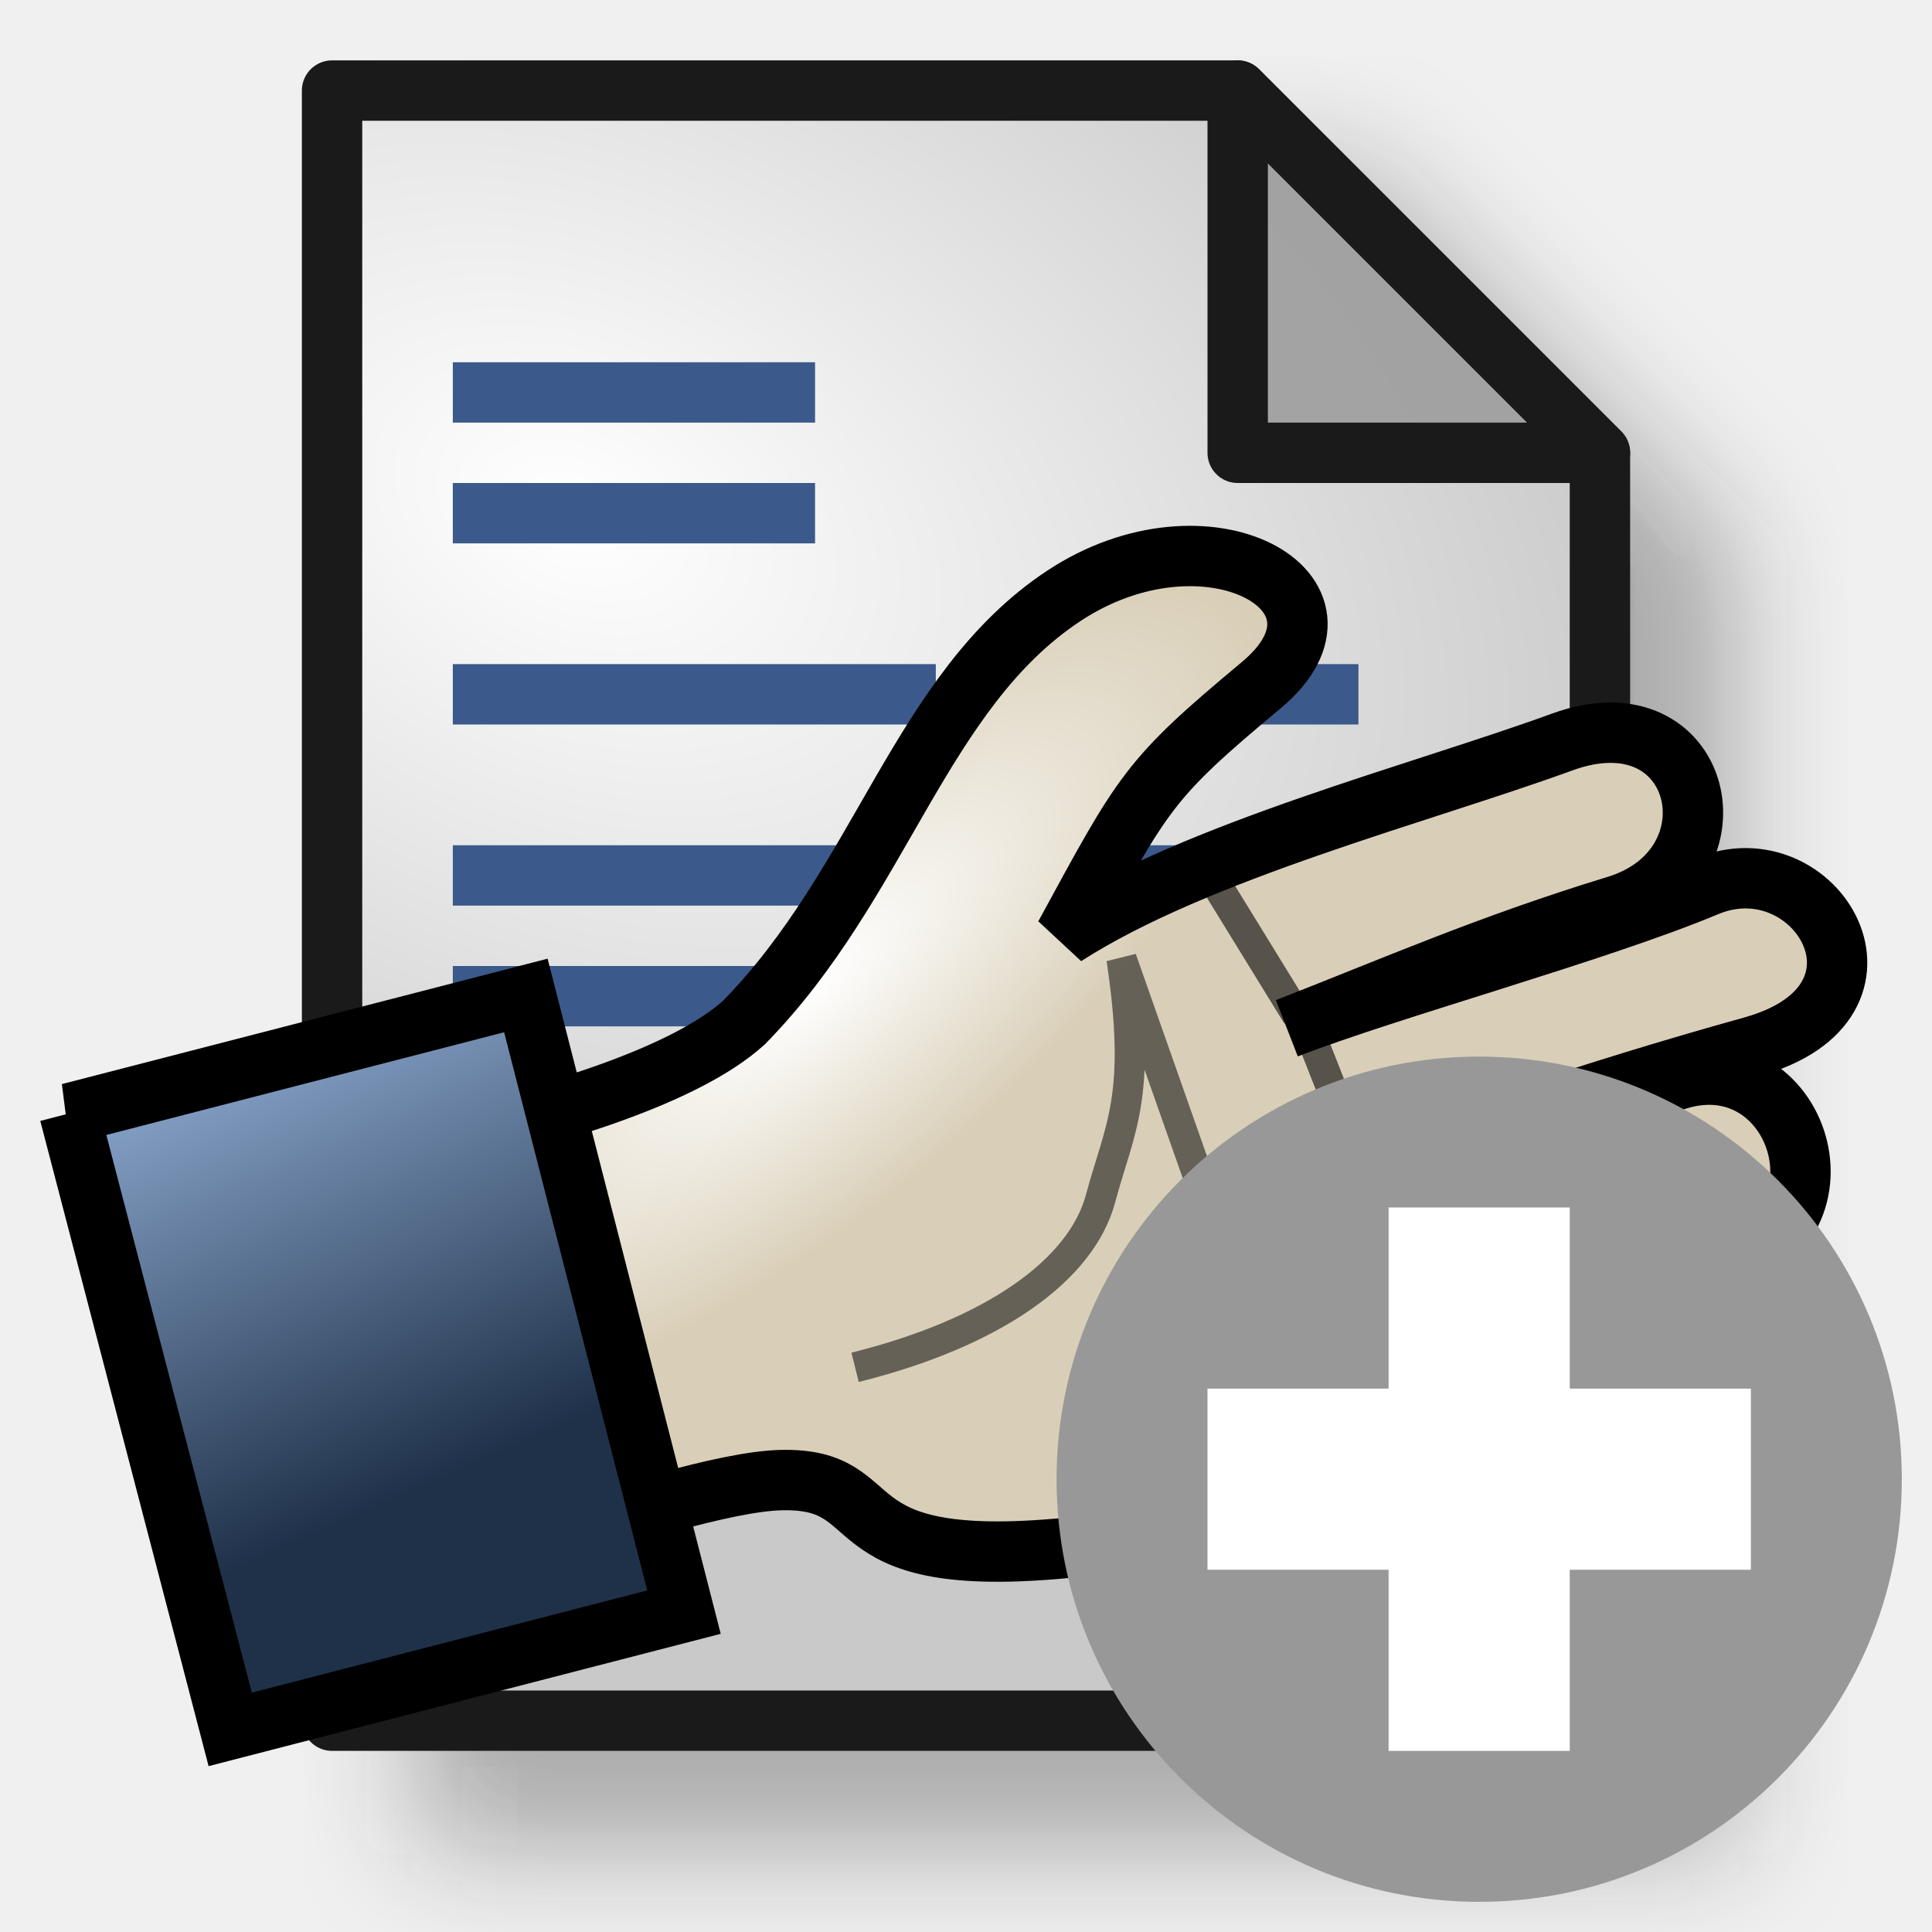
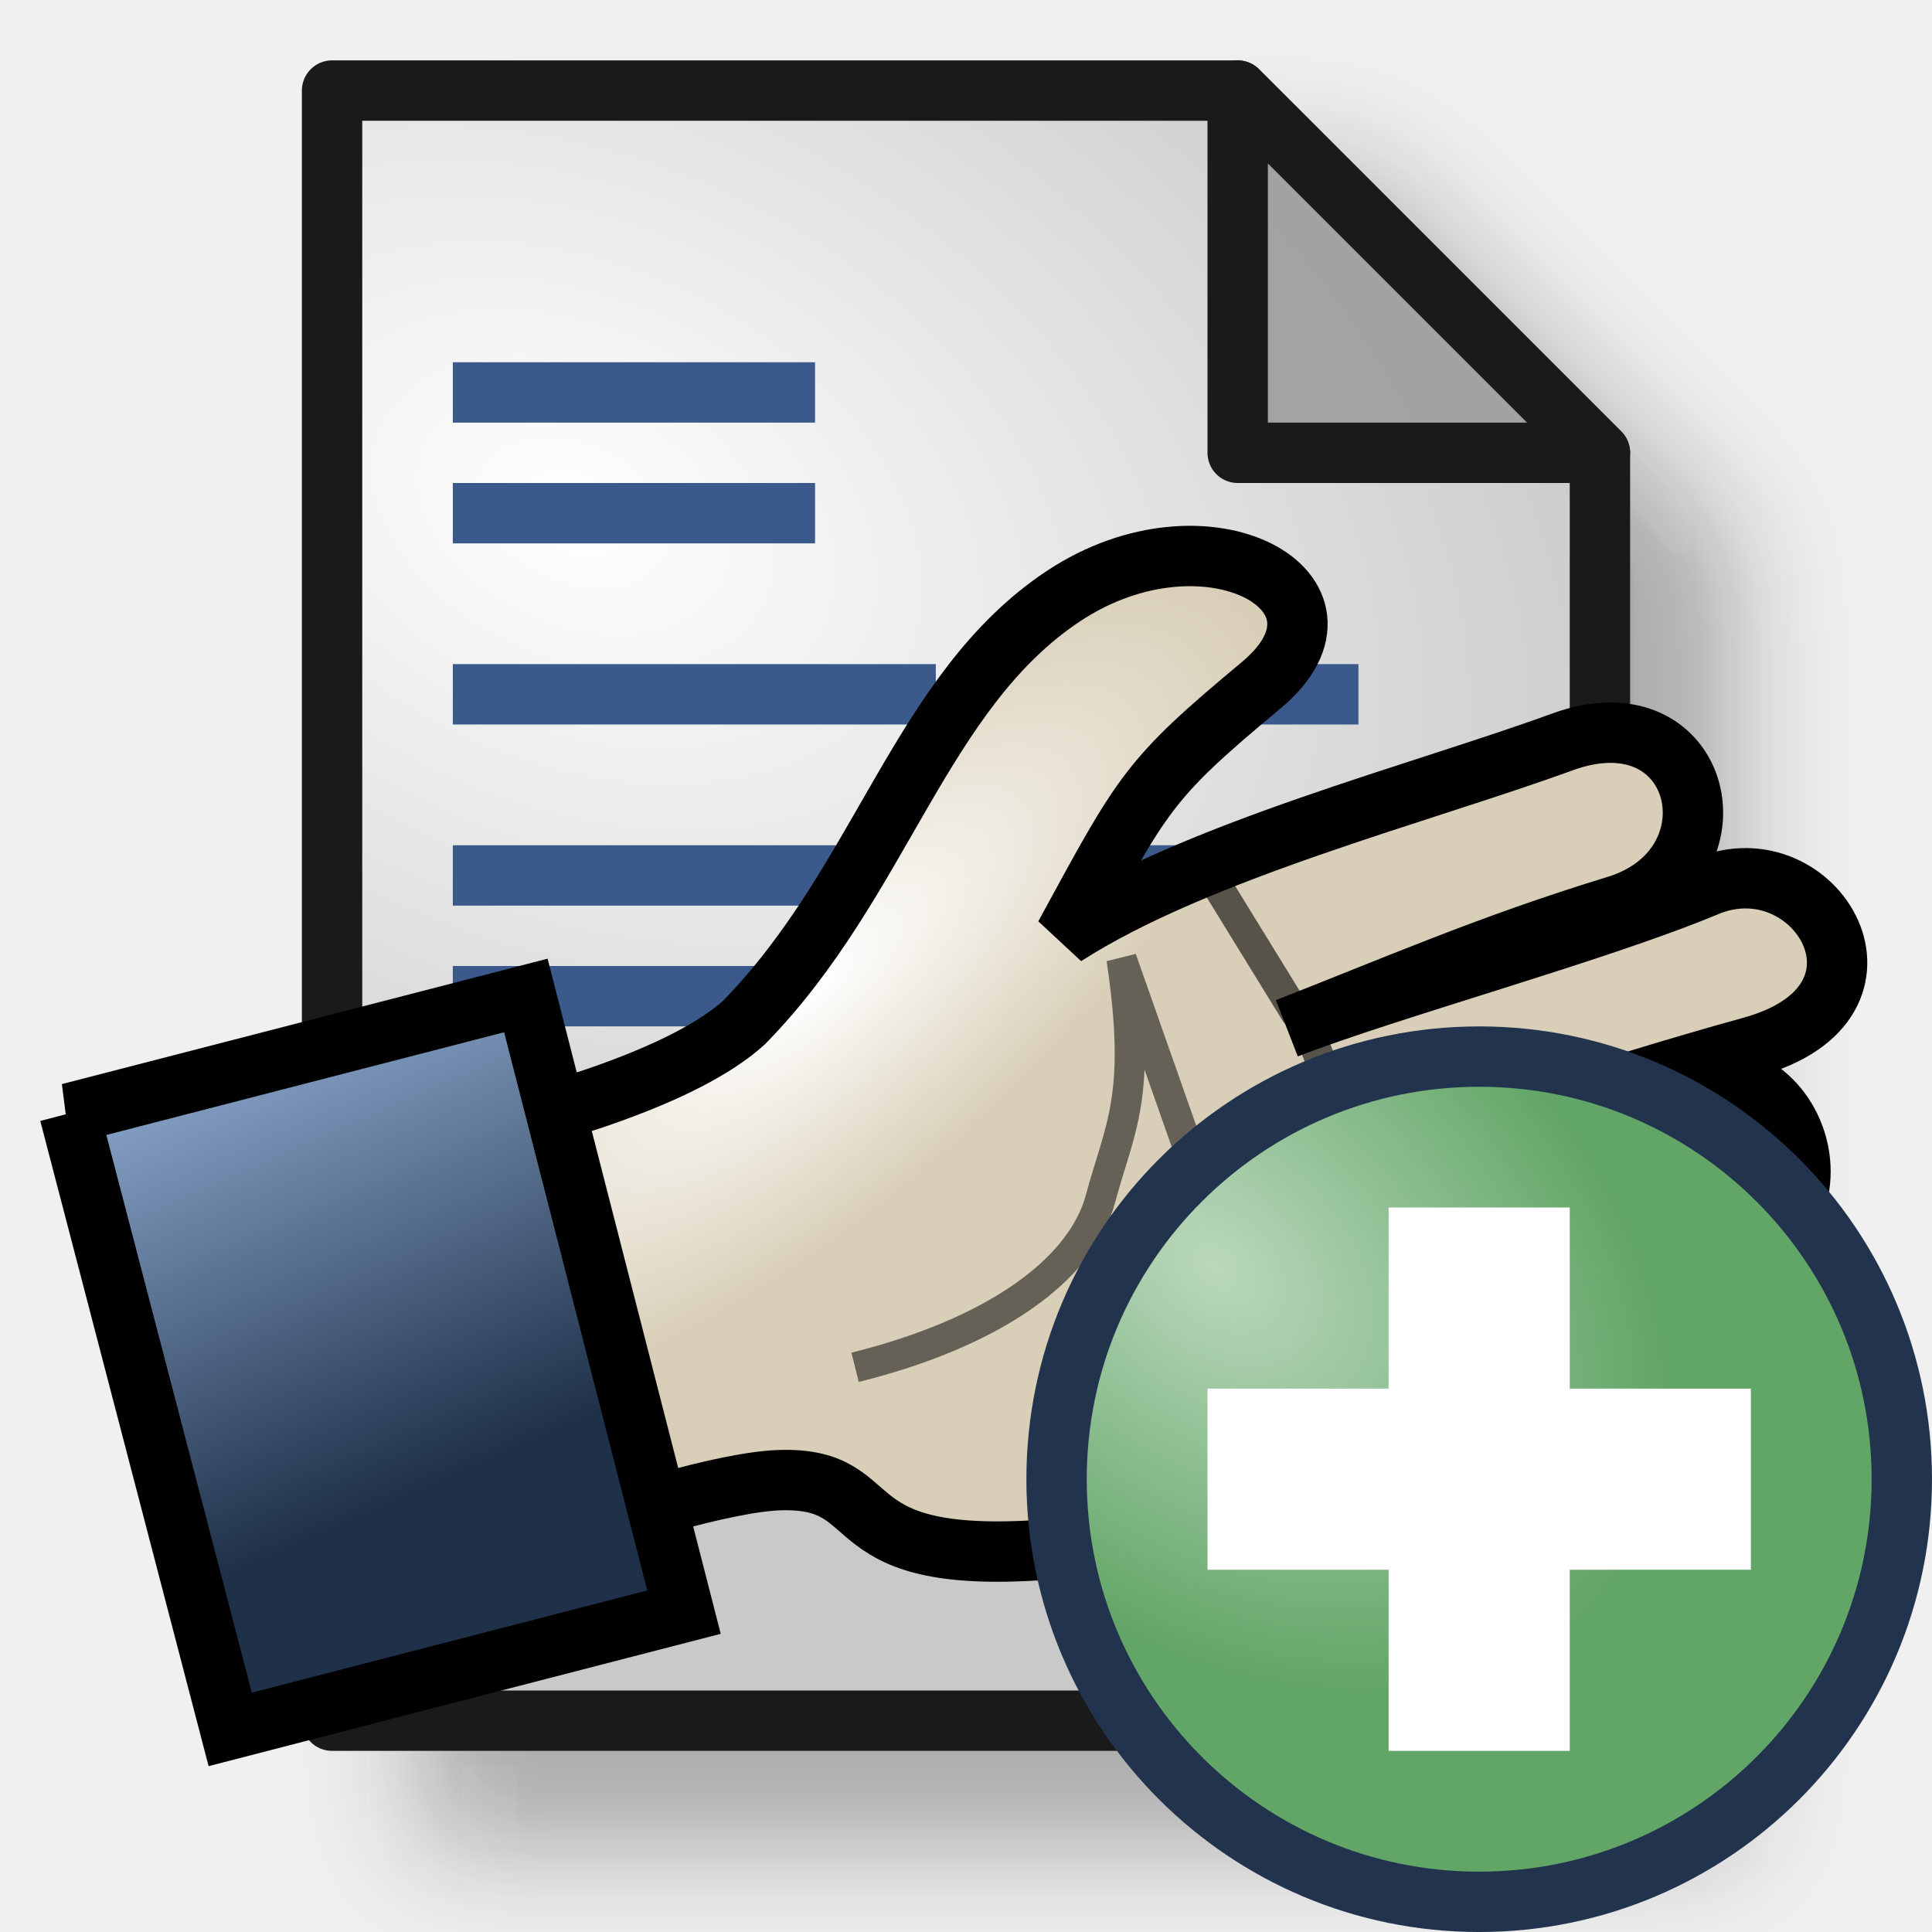
<svg xmlns="http://www.w3.org/2000/svg" xmlns:xlink="http://www.w3.org/1999/xlink" width="32" height="32" id="svg2862" version="1.1">
  <defs id="defs2864">
    <linearGradient id="linearGradient10503">
      <stop style="stop-color:#ffffff;stop-opacity:1;" offset="0" id="stop10505" />
      <stop id="stop10511" offset="0.5" style="stop-color:#a1a1a1;stop-opacity:1;" />
      <stop style="stop-color:#fcfcfc;stop-opacity:1;" offset="1" id="stop10507" />
    </linearGradient>
    <linearGradient id="linearGradient7392">
      <stop style="stop-color:#7394c3;stop-opacity:1;" offset="0" id="stop7394" />
      <stop style="stop-color:#314c72;stop-opacity:1;" offset="1" id="stop7396" />
    </linearGradient>
    <linearGradient id="linearGradient3736">
      <stop style="stop-color:#f3f3f3;stop-opacity:1;" offset="0" id="stop3738" />
      <stop id="stop3744" offset="0.5" style="stop-color:#b7b7b7;stop-opacity:1;" />
      <stop style="stop-color:#f3f3f3;stop-opacity:1;" offset="1" id="stop3740" />
    </linearGradient>
    <linearGradient id="linearGradient3722">
      <stop style="stop-color:#ffffff;stop-opacity:1;" offset="0" id="stop3724" />
      <stop style="stop-color:#c9c9c9;stop-opacity:1;" offset="1" id="stop3726" />
    </linearGradient>
    <linearGradient id="linearGradient3712">
      <stop style="stop-color:#9b9b9b;stop-opacity:1;" offset="0" id="stop3714" />
      <stop style="stop-color:#535353;stop-opacity:1;" offset="1" id="stop3716" />
    </linearGradient>
    <radialGradient xlink:href="#linearGradient3722" id="radialGradient3728" cx="10.313" cy="16.147" fx="10.313" fy="16.147" r="10" gradientTransform="matrix(1.261185,0.3152962,-0.09999996,0.4,-0.8924459,8.78939)" gradientUnits="userSpaceOnUse" />
    <radialGradient xlink:href="#linearGradient3712-0" id="radialGradient3720-5" cx="4.376" cy="9.75" fx="4.376" fy="9.75" r="14" gradientUnits="userSpaceOnUse" gradientTransform="matrix(1.734883,0.9638241,-0.3571429,0.6428571,-0.6090975,-1.985205)" />
    <linearGradient id="linearGradient3712-0">
      <stop style="stop-color:#9b9b9b;stop-opacity:1;" offset="0" id="stop3714-6" />
      <stop style="stop-color:#535353;stop-opacity:1;" offset="1" id="stop3716-9" />
    </linearGradient>
    <radialGradient xlink:href="#linearGradient3712-8" id="radialGradient3720-8" cx="4.376" cy="9.75" fx="4.376" fy="9.75" r="14" gradientUnits="userSpaceOnUse" gradientTransform="matrix(1.734883,0.9638241,-0.3571429,0.6428571,-0.6090975,-1.985205)" />
    <linearGradient id="linearGradient3712-8">
      <stop style="stop-color:#9b9b9b;stop-opacity:1;" offset="0" id="stop3714-2" />
      <stop style="stop-color:#535353;stop-opacity:1;" offset="1" id="stop3716-8" />
    </linearGradient>
    <linearGradient id="linearGradient3722-9">
      <stop style="stop-color:#ffffff;stop-opacity:1;" offset="0" id="stop3724-3" />
      <stop style="stop-color:#c9c9c9;stop-opacity:1;" offset="1" id="stop3726-8" />
    </linearGradient>
    <linearGradient id="linearGradient3736-2">
      <stop style="stop-color:#f3f3f3;stop-opacity:1;" offset="0" id="stop3738-4" />
      <stop id="stop3744-8" offset="0.5" style="stop-color:#b7b7b7;stop-opacity:1;" />
      <stop style="stop-color:#f3f3f3;stop-opacity:1;" offset="1" id="stop3740-3" />
    </linearGradient>
    <linearGradient id="linearGradient3712-05">
      <stop style="stop-color:#9b9b9b;stop-opacity:1;" offset="0" id="stop3714-22" />
      <stop style="stop-color:#535353;stop-opacity:1;" offset="1" id="stop3716-7" />
    </linearGradient>
    <radialGradient xlink:href="#linearGradient3722-7" id="radialGradient3937-5" gradientUnits="userSpaceOnUse" gradientTransform="matrix(1.8,0.799995,-0.5448894,1.226009,-3.734738,1044.167)" cx="2.984" cy="-14.43" fx="2.984" fy="-14.43" r="10" />
    <linearGradient id="linearGradient3722-7">
      <stop style="stop-color:#ffffff;stop-opacity:1;" offset="0" id="stop3724-6" />
      <stop style="stop-color:#c9c9c9;stop-opacity:1;" offset="1" id="stop3726-2" />
    </linearGradient>
    <radialGradient r="10" fy="16.147" fx="10.313" cy="16.147" cx="10.313" gradientTransform="matrix(1.261185,0.3152962,-0.09999996,0.4,-5.892446,-6.2106)" gradientUnits="userSpaceOnUse" id="radialGradient3771" xlink:href="#linearGradient3722-7" />
    <radialGradient xlink:href="#linearGradient3722-7-1" id="radialGradient3937-5-7" gradientUnits="userSpaceOnUse" gradientTransform="matrix(1.689278,1.351424,-0.4000004,0.4999997,-1.886131,1032.995)" cx="1.545" cy="-14.441" fx="1.545" fy="-14.441" r="10" />
    <linearGradient id="linearGradient3722-7-1">
      <stop style="stop-color:#ffffff;stop-opacity:1;" offset="0" id="stop3724-6-3" />
      <stop style="stop-color:#c9c9c9;stop-opacity:1;" offset="1" id="stop3726-2-8" />
    </linearGradient>
    <filter id="filter3979" x="-0.11" width="1.219" y="-0.085" height="1.171">
      <feGaussianBlur stdDeviation="0.96" id="feGaussianBlur3981" />
    </filter>
    <radialGradient xlink:href="#linearGradient7392" id="radialGradient7398" cx="52.342" cy="1075.084" fx="52.342" fy="1075.084" r="16.42" gradientTransform="matrix(1.319125,0.6742352,-0.3060735,0.7076534,312.351,277.8673)" gradientUnits="userSpaceOnUse" />
    <radialGradient xlink:href="#linearGradient7392-5" id="radialGradient7398-3" cx="52.342" cy="1075.084" fx="52.342" fy="1075.084" r="16.42" gradientTransform="matrix(1.319125,0.6742352,-0.3060735,0.7076534,312.351,277.8673)" gradientUnits="userSpaceOnUse" />
    <linearGradient id="linearGradient7392-5">
      <stop style="stop-color:#7394c3;stop-opacity:1;" offset="0" id="stop7394-4" />
      <stop style="stop-color:#314c72;stop-opacity:1;" offset="1" id="stop7396-3" />
    </linearGradient>
    <radialGradient xlink:href="#linearGradient7392-5" id="radialGradient7400-6" gradientUnits="userSpaceOnUse" gradientTransform="matrix(0.1638712,0.1480103,-0.257146,0.2730234,278.167,767.3618)" cx="38.889" cy="1044.372" fx="38.889" fy="1044.372" r="16.42" />
    <linearGradient id="linearGradient7444">
      <stop style="stop-color:#7394c3;stop-opacity:1;" offset="0" id="stop7446" />
      <stop style="stop-color:#314c72;stop-opacity:1;" offset="1" id="stop7448" />
    </linearGradient>
    <radialGradient r="16.42" fy="1075.084" fx="52.342" cy="1075.084" cx="52.342" gradientTransform="matrix(1.319125,0.6742352,-0.3060735,0.7076534,312.351,277.8673)" gradientUnits="userSpaceOnUse" id="radialGradient7452" xlink:href="#linearGradient7392-5" />
    <radialGradient xlink:href="#linearGradient3935" id="radialGradient6336" gradientUnits="userSpaceOnUse" gradientTransform="translate(64.4827,-14.07405)" cx="14.641" cy="1016.313" fx="14.641" fy="1016.313" r="10" />
    <linearGradient id="linearGradient3935">
      <stop style="stop-color:#43a041;stop-opacity:1;" offset="0" id="stop3937" />
      <stop style="stop-color:#1e491d;stop-opacity:1;" offset="1" id="stop3939" />
    </linearGradient>
    <radialGradient xlink:href="#linearGradient7392-5-8" id="radialGradient7400-6-8" gradientUnits="userSpaceOnUse" gradientTransform="matrix(0.1638712,0.1480103,-0.257146,0.2730234,278.167,767.3618)" cx="38.889" cy="1044.372" fx="38.889" fy="1044.372" r="16.42" />
    <linearGradient id="linearGradient7392-5-8">
      <stop style="stop-color:#7394c3;stop-opacity:1;" offset="0" id="stop7394-4-3" />
      <stop style="stop-color:#314c72;stop-opacity:1;" offset="1" id="stop7396-3-5" />
    </linearGradient>
    <radialGradient xlink:href="#linearGradient7392-5-8" id="radialGradient9006" gradientUnits="userSpaceOnUse" gradientTransform="matrix(0.1638712,0.1480103,-0.257146,0.2730234,278.167,767.3618)" cx="38.889" cy="1044.372" fx="38.889" fy="1044.372" r="16.42" />
    <linearGradient id="linearGradient9008">
      <stop style="stop-color:#7394c3;stop-opacity:1;" offset="0" id="stop9010" />
      <stop style="stop-color:#314c72;stop-opacity:1;" offset="1" id="stop9012" />
    </linearGradient>
    <radialGradient r="16.42" fy="1044.372" fx="38.889" cy="1044.372" cx="38.889" gradientTransform="matrix(0.1638712,0.1480103,-0.257146,0.2730234,263.4846,-288.1757)" gradientUnits="userSpaceOnUse" id="radialGradient9016" xlink:href="#linearGradient7392-5-8" />
    <radialGradient xlink:href="#linearGradient7392-5-8" id="radialGradient9073" gradientUnits="userSpaceOnUse" gradientTransform="matrix(0.1638712,0.1480103,-0.257146,0.2730234,278.167,767.3618)" cx="38.889" cy="1044.372" fx="38.889" fy="1044.372" r="16.42" />
    <radialGradient xlink:href="#linearGradient7392-5-8" id="radialGradient9075" gradientUnits="userSpaceOnUse" gradientTransform="matrix(0.1638712,0.1480103,-0.257146,0.2730234,278.167,767.3618)" cx="38.889" cy="1044.372" fx="38.889" fy="1044.372" r="16.42" />
    <linearGradient id="linearGradient7392-5-6">
      <stop style="stop-color:#7394c3;stop-opacity:1;" offset="0" id="stop7394-4-7" />
      <stop style="stop-color:#314c72;stop-opacity:1;" offset="1" id="stop7396-3-8" />
    </linearGradient>
    <radialGradient xlink:href="#linearGradient7392-5-6" id="radialGradient9061" gradientUnits="userSpaceOnUse" gradientTransform="matrix(0.1638712,0.1480103,-0.257146,0.2730234,278.167,767.3618)" cx="38.889" cy="1044.372" fx="38.889" fy="1044.372" r="16.42" />
    <linearGradient id="linearGradient9063">
      <stop style="stop-color:#7394c3;stop-opacity:1;" offset="0" id="stop9065" />
      <stop style="stop-color:#314c72;stop-opacity:1;" offset="1" id="stop9067" />
    </linearGradient>
    <radialGradient r="16.42" fy="1044.372" fx="38.889" cy="1044.372" cx="38.889" gradientTransform="matrix(0.1638712,0.1480103,-0.257146,0.2730234,263.4846,-288.1757)" gradientUnits="userSpaceOnUse" id="radialGradient9071" xlink:href="#linearGradient7392-5-6" />
    <linearGradient id="linearGradient7392-5-1">
      <stop style="stop-color:#7394c3;stop-opacity:1;" offset="0" id="stop7394-4-8" />
      <stop style="stop-color:#314c72;stop-opacity:1;" offset="1" id="stop7396-3-7" />
    </linearGradient>
    <radialGradient xlink:href="#linearGradient7392-5-1" id="radialGradient9124" gradientUnits="userSpaceOnUse" gradientTransform="matrix(0.1638712,0.1480103,-0.257146,0.2730234,278.167,767.3618)" cx="38.889" cy="1044.372" fx="38.889" fy="1044.372" r="16.42" />
    <linearGradient id="linearGradient9126">
      <stop style="stop-color:#7394c3;stop-opacity:1;" offset="0" id="stop9128" />
      <stop style="stop-color:#314c72;stop-opacity:1;" offset="1" id="stop9130" />
    </linearGradient>
    <radialGradient r="16.42" fy="1044.372" fx="38.889" cy="1044.372" cx="38.889" gradientTransform="matrix(0.1638712,0.1480103,-0.257146,0.2730234,263.4846,-288.1757)" gradientUnits="userSpaceOnUse" id="radialGradient9134" xlink:href="#linearGradient7392-5-1" />
    <linearGradient id="linearGradient10503-5">
      <stop style="stop-color:#b8c8e0;stop-opacity:1;" offset="0" id="stop10505-1" />
      <stop id="stop10511-2" offset="0.5" style="stop-color:#f9fbfc;stop-opacity:1;" />
      <stop style="stop-color:#b8c8e0;stop-opacity:1;" offset="1" id="stop10507-3" />
    </linearGradient>
    <linearGradient y2="20.72" x2="-28.301" y1="16.587" x1="-36.222" gradientUnits="userSpaceOnUse" id="linearGradient10531" xlink:href="#linearGradient10503-5" />
    <linearGradient id="linearGradient10503-8">
      <stop style="stop-color:#b8c8e0;stop-opacity:1;" offset="0" id="stop10505-2" />
      <stop id="stop10511-6" offset="0.5" style="stop-color:#f9fbfc;stop-opacity:1;" />
      <stop style="stop-color:#b8c8e0;stop-opacity:1;" offset="1" id="stop10507-0" />
    </linearGradient>
    <linearGradient y2="20.72" x2="-28.301" y1="16.587" x1="-36.222" gradientUnits="userSpaceOnUse" id="linearGradient10531-3" xlink:href="#linearGradient10503-8" />
    <linearGradient xlink:href="#linearGradient10503-9" id="linearGradient10696-4" gradientUnits="userSpaceOnUse" x1="-36.222" y1="16.587" x2="-28.301" y2="20.72" />
    <linearGradient id="linearGradient10503-9">
      <stop style="stop-color:#cccccc;stop-opacity:1;" offset="0" id="stop10505-6" />
      <stop id="stop10511-5" offset="0.5" style="stop-color:#f9fbfc;stop-opacity:1;" />
      <stop style="stop-color:#cccccc;stop-opacity:1;" offset="1" id="stop10507-1" />
    </linearGradient>
    <linearGradient y2="20.72" x2="-28.301" y1="16.587" x1="-36.222" gradientUnits="userSpaceOnUse" id="linearGradient10739" xlink:href="#linearGradient10503-9" />
    <linearGradient xlink:href="#linearGradient10503-90" id="linearGradient10696-6" gradientUnits="userSpaceOnUse" x1="-36.222" y1="16.587" x2="-28.301" y2="20.72" />
    <linearGradient id="linearGradient10503-90">
      <stop style="stop-color:#cccccc;stop-opacity:1;" offset="0" id="stop10505-0" />
      <stop id="stop10511-3" offset="0.5" style="stop-color:#f9fbfc;stop-opacity:1;" />
      <stop style="stop-color:#cccccc;stop-opacity:1;" offset="1" id="stop10507-9" />
    </linearGradient>
    <linearGradient y2="20.72" x2="-28.301" y1="16.587" x1="-36.222" gradientUnits="userSpaceOnUse" id="linearGradient10739-5" xlink:href="#linearGradient10503-90" />
    <linearGradient xlink:href="#linearGradient10503-90" id="linearGradient10798" gradientUnits="userSpaceOnUse" x1="-36.222" y1="16.587" x2="-28.301" y2="20.72" />
    <linearGradient xlink:href="#linearGradient10503-9" id="linearGradient10802" gradientUnits="userSpaceOnUse" x1="-36.222" y1="16.587" x2="-28.301" y2="20.72" />
    <linearGradient xlink:href="#linearGradient10503-90" id="linearGradient10822" gradientUnits="userSpaceOnUse" x1="-36.222" y1="16.587" x2="-28.301" y2="20.72" />
    <linearGradient xlink:href="#linearGradient10503-9" id="linearGradient10826" gradientUnits="userSpaceOnUse" x1="-36.222" y1="16.587" x2="-28.301" y2="20.72" />
    <linearGradient xlink:href="#linearGradient10503-90" id="linearGradient10844" gradientUnits="userSpaceOnUse" x1="-36.222" y1="16.587" x2="-28.301" y2="20.72" />
    <linearGradient xlink:href="#linearGradient10503-9" id="linearGradient10848" gradientUnits="userSpaceOnUse" x1="-36.222" y1="16.587" x2="-28.301" y2="20.72" />
    <linearGradient xlink:href="#linearGradient10503-1" id="linearGradient10840-1" gradientUnits="userSpaceOnUse" x1="-36.222" y1="16.587" x2="-28.301" y2="20.72" />
    <linearGradient id="linearGradient10503-1">
      <stop style="stop-color:#ffffff;stop-opacity:1;" offset="0" id="stop10505-26" />
      <stop id="stop10511-9" offset="0.5" style="stop-color:#a1a1a1;stop-opacity:1;" />
      <stop style="stop-color:#fcfcfc;stop-opacity:1;" offset="1" id="stop10507-19" />
    </linearGradient>
    <linearGradient y2="20.72" x2="-28.301" y1="16.587" x1="-36.222" gradientUnits="userSpaceOnUse" id="linearGradient10879" xlink:href="#linearGradient10503-1" />
    <linearGradient xlink:href="#linearGradient10503-3" id="linearGradient10840-17" gradientUnits="userSpaceOnUse" x1="-36.222" y1="16.587" x2="-28.301" y2="20.72" />
    <linearGradient id="linearGradient10503-3">
      <stop style="stop-color:#ffffff;stop-opacity:1;" offset="0" id="stop10505-8" />
      <stop id="stop10511-7" offset="0.5" style="stop-color:#a1a1a1;stop-opacity:1;" />
      <stop style="stop-color:#fcfcfc;stop-opacity:1;" offset="1" id="stop10507-03" />
    </linearGradient>
    <linearGradient y2="20.72" x2="-28.301" y1="16.587" x1="-36.222" gradientUnits="userSpaceOnUse" id="linearGradient10879-6" xlink:href="#linearGradient10503-3" />
    <radialGradient xlink:href="#linearGradient4301" id="radialGradient4425" gradientUnits="userSpaceOnUse" gradientTransform="matrix(1,0,0,0.6050328,0,377.6323)" cx="-12.274" cy="956.111" fx="-12.274" fy="956.111" r="14.968" />
    <linearGradient id="linearGradient4301">
      <stop style="stop-color:#ffffff;stop-opacity:1;" offset="0" id="stop4303" />
      <stop style="stop-color:#d9cfb8;stop-opacity:1;" offset="1" id="stop4305" />
    </linearGradient>
    <linearGradient xlink:href="#linearGradient4293" id="linearGradient4427" gradientUnits="userSpaceOnUse" x1="-24.78" y1="952.078" x2="-24.78" y2="964.604" />
    <linearGradient id="linearGradient4293">
      <stop style="stop-color:#8aa6cc;stop-opacity:1;" offset="0" id="stop4295" />
      <stop style="stop-color:#1f3149;stop-opacity:1;" offset="1" id="stop4297" />
    </linearGradient>
    <radialGradient xlink:href="#linearGradient4301" id="radialGradient11025" gradientUnits="userSpaceOnUse" gradientTransform="matrix(1,0,0,0.6050328,0,377.6323)" cx="-12.274" cy="956.111" fx="-12.274" fy="956.111" r="14.968" />
    <linearGradient xlink:href="#linearGradient4293" id="linearGradient11027" gradientUnits="userSpaceOnUse" x1="-24.78" y1="952.078" x2="-24.78" y2="964.604" />
    <radialGradient xlink:href="#linearGradient4301" id="radialGradient11036" gradientUnits="userSpaceOnUse" gradientTransform="matrix(1,0,0,0.6050328,0,377.6323)" cx="-12.274" cy="956.111" fx="-12.274" fy="956.111" r="14.968" />
    <linearGradient xlink:href="#linearGradient4293" id="linearGradient11038" gradientUnits="userSpaceOnUse" x1="-24.78" y1="952.078" x2="-24.78" y2="964.604" />
    <radialGradient xlink:href="#linearGradient4301" id="radialGradient11053" gradientUnits="userSpaceOnUse" gradientTransform="matrix(1,0,0,0.6050328,0,377.6323)" cx="-12.274" cy="956.111" fx="-12.274" fy="956.111" r="14.968" />
    <linearGradient xlink:href="#linearGradient4293" id="linearGradient11055" gradientUnits="userSpaceOnUse" x1="-24.78" y1="952.078" x2="-24.78" y2="964.604" />
    <radialGradient xlink:href="#linearGradient4301" id="radialGradient11062" gradientUnits="userSpaceOnUse" gradientTransform="matrix(1,0,0,0.6050328,0,377.6323)" cx="-12.274" cy="956.111" fx="-12.274" fy="956.111" r="14.968" />
    <linearGradient xlink:href="#linearGradient4293" id="linearGradient11064" gradientUnits="userSpaceOnUse" x1="-24.78" y1="952.078" x2="-24.78" y2="964.604" />
    <linearGradient xlink:href="#linearGradient4293" id="linearGradient11069" gradientUnits="userSpaceOnUse" x1="-26.237" y1="952.12" x2="-24.619" y2="960.72" gradientTransform="matrix(1.092142,0,0,1.092142,10.95556,18.15095)" />
    <radialGradient xlink:href="#linearGradient4301" id="radialGradient11072" gradientUnits="userSpaceOnUse" gradientTransform="matrix(0.8272779,0.4453386,-0.1306844,0.2427642,131.1898,835.5326)" cx="-15.754" cy="951.964" fx="-15.754" fy="951.964" r="14.968" />
    <radialGradient xlink:href="#linearGradient4301" id="radialGradient11080" gradientUnits="userSpaceOnUse" gradientTransform="matrix(0.8272779,0.4453386,-0.1306844,0.2427642,131.1898,835.5326)" cx="-15.754" cy="951.964" fx="-15.754" fy="951.964" r="14.968" />
    <linearGradient xlink:href="#linearGradient4293" id="linearGradient11082" gradientUnits="userSpaceOnUse" gradientTransform="matrix(1.092142,0,0,1.092142,10.95556,18.15095)" x1="-26.237" y1="952.12" x2="-24.619" y2="960.72" />
    <linearGradient xlink:href="#linearGradient4293" id="linearGradient5335" gradientUnits="userSpaceOnUse" gradientTransform="matrix(0.9058068,-0.2117918,0.2117918,0.9058068,-174.2827,169.6133)" x1="-26.237" y1="952.12" x2="-24.619" y2="960.72" />
    <radialGradient xlink:href="#linearGradient4301" id="radialGradient5338" gradientUnits="userSpaceOnUse" gradientTransform="matrix(0.4802057,-0.417403,0.154057,0.1772365,-125.6793,861.4304)" cx="-15.754" cy="951.964" fx="-15.754" fy="951.964" r="14.968" />
+     <radialGradient xlink:href="#linearGradient9562" id="radialGradient9568" cx="-93.746" cy="87.434" fx="-93.746" fy="87.434" r="2.617" gradientTransform="matrix(2.749016,2.074155,-1.372954,2.004912,245.5549,29.86354)" gradientUnits="userSpaceOnUse" />
+     <linearGradient id="linearGradient9562">
+       <stop style="stop-color:#bad8bc;stop-opacity:1;" offset="0" id="stop9564" />
+       <stop style="stop-color:#62a667;stop-opacity:1;" offset="1" id="stop9566" />
+     </linearGradient>
+     <radialGradient r="2.617" fy="4.124" fx="-5.565" cy="4.124" cx="-5.565" gradientTransform="matrix(0.9998014,0.6288544,-0.4636569,0.7465745,2.176213,4.456656)" gradientUnits="userSpaceOnUse" id="radialGradient2929" xlink:href="#linearGradient9562" />
  </defs>
  <g id="layer1" transform="translate(0,-1020.362)">
    <path style="opacity:0.3;color:#000000;fill:#000000;fill-opacity:1;fill-rule:nonzero;stroke:#1a1a1a;stroke-width:1px;stroke-linecap:round;stroke-linejoin:round;stroke-miterlimit:4;stroke-opacity:1;stroke-dasharray:none;stroke-dashoffset:0;marker:none;visibility:visible;display:inline;overflow:visible;filter:url(#filter3979);enable-background:accumulate" d="m 7.323,1023.569 0,27 21,0 0,-21 -6,-6 -15,0 z" id="path2876-4" />
    <path style="fill:url(#radialGradient3937-5);fill-opacity:1;stroke:#1a1a1a;stroke-width:1px;stroke-linecap:round;stroke-linejoin:round;stroke-opacity:1;color:#000000;fill-rule:nonzero;stroke-miterlimit:4;stroke-dasharray:none;stroke-dashoffset:0;marker:none;visibility:visible;display:inline;overflow:visible;enable-background:accumulate" d="m 5.5,1021.862 0,27 21,0 0,-21 -6,-6 -15,0 z" id="path2876" />
    <path style="color:#000000;fill:#3b5a8b;fill-opacity:1;fill-rule:nonzero;stroke:#3b5a8b;stroke-width:1px;stroke-linecap:butt;stroke-linejoin:miter;stroke-miterlimit:4;stroke-opacity:1;stroke-dasharray:none;stroke-dashoffset:0;marker:none;visibility:visible;display:inline;overflow:visible;enable-background:accumulate" d="m 7.5,1026.862 6,0" id="path3659" />
    <path style="color:#000000;fill:#3b5a8b;fill-opacity:1;fill-rule:nonzero;stroke:#3b5a8b;stroke-width:1px;stroke-linecap:butt;stroke-linejoin:miter;stroke-miterlimit:4;stroke-opacity:1;stroke-dasharray:none;stroke-dashoffset:0;marker:none;visibility:visible;display:inline;overflow:visible;enable-background:accumulate" d="m 18.5,1031.862 4,0" id="path3661" />
    <path style="fill:#9a9a9a;fill-opacity:0.85;stroke:#1a1a1a;stroke-width:1px;stroke-linecap:round;stroke-linejoin:round;stroke-opacity:1" d="m 20.5,1021.862 6,6 -6,0 0,-6 z" id="path2980" />
    <path style="color:#000000;fill:#3b5a8b;fill-opacity:1;fill-rule:nonzero;stroke:#3b5a8b;stroke-width:1px;stroke-linecap:butt;stroke-linejoin:miter;stroke-miterlimit:4;stroke-opacity:1;stroke-dasharray:none;stroke-dashoffset:0;marker:none;visibility:visible;display:inline;overflow:visible;enable-background:accumulate" d="m 7.5,1034.862 15,0" id="path3659-0" />
    <path style="color:#000000;fill:#3b5a8b;fill-opacity:1;fill-rule:nonzero;stroke:#3b5a8b;stroke-width:1px;stroke-linecap:butt;stroke-linejoin:miter;stroke-miterlimit:4;stroke-opacity:1;stroke-dasharray:none;stroke-dashoffset:0;marker:none;visibility:visible;display:inline;overflow:visible;enable-background:accumulate" d="m 7.5,1036.862 15,0" id="path3659-9" />
    <path style="color:#000000;fill:#3b5a8b;fill-opacity:1;fill-rule:nonzero;stroke:#3b5a8b;stroke-width:1px;stroke-linecap:butt;stroke-linejoin:miter;stroke-miterlimit:4;stroke-opacity:1;stroke-dasharray:none;stroke-dashoffset:0;marker:none;visibility:visible;display:inline;overflow:visible;enable-background:accumulate" d="m 7.5,1038.862 15,0" id="path3659-91" />
    <path style="color:#000000;fill:#3b5a8b;fill-opacity:1;fill-rule:nonzero;stroke:#3b5a8b;stroke-width:1px;stroke-linecap:butt;stroke-linejoin:miter;stroke-miterlimit:4;stroke-opacity:1;stroke-dasharray:none;stroke-dashoffset:0;marker:none;visibility:visible;display:inline;overflow:visible;enable-background:accumulate" d="m 7.5,1040.862 15,0" id="path3659-2" />
    <path style="color:#000000;fill:#3b5a8b;fill-opacity:1;fill-rule:nonzero;stroke:#3b5a8b;stroke-width:1px;stroke-linecap:butt;stroke-linejoin:miter;stroke-miterlimit:4;stroke-opacity:1;stroke-dasharray:none;stroke-dashoffset:0;marker:none;visibility:visible;display:inline;overflow:visible;enable-background:accumulate" d="m 7.5,1042.862 15,0" id="path3659-5" />
    <path style="color:#000000;fill:#3b5a8b;fill-opacity:1;fill-rule:nonzero;stroke:#3b5a8b;stroke-width:1px;stroke-linecap:butt;stroke-linejoin:miter;stroke-miterlimit:4;stroke-opacity:1;stroke-dasharray:none;stroke-dashoffset:0;marker:none;visibility:visible;display:inline;overflow:visible;enable-background:accumulate" d="m 7.5,1028.862 6,0" id="path3659-1" />
    <path style="color:#000000;fill:#3b5a8b;fill-opacity:1;fill-rule:nonzero;stroke:#3b5a8b;stroke-width:1px;stroke-linecap:butt;stroke-linejoin:miter;stroke-miterlimit:4;stroke-opacity:1;stroke-dasharray:none;stroke-dashoffset:0;marker:none;visibility:visible;display:inline;overflow:visible;enable-background:accumulate" d="m 7.5,1031.862 8,0" id="path3661-4" />
    <path style="fill:url(#radialGradient5338);fill-opacity:1;stroke:#000000;stroke-width:1px;stroke-linecap:butt;stroke-linejoin:miter;stroke-opacity:1" d="m 3.662,1039.923 c 0,0 6.724,-0.876 8.659,-2.623 2.284,-2.33 2.92,-5.492 5.294,-7.065 2.374,-1.573 5.108,-0.053 3.275,1.476 -1.877,1.565 -1.944,1.744 -3.253,4.15 2.192,-1.41 5.891,-2.353 8.235,-3.208 2.343,-0.855 3.005,2.068 0.899,2.712 -2.106,0.643 -3.676,1.333 -5.456,2.028 1.712,-0.663 5.145,-1.595 6.952,-2.351 1.807,-0.756 3.417,1.917 0.749,2.657 -2.668,0.74 -5.127,1.595 -6.45,2.103 2.023,-0.722 3.156,-0.929 5.227,-1.56 2.071,-0.631 3.049,2.645 0.516,3.115 -2.533,0.47 -4.002,1.057 -6.094,1.284 2.083,-0.34 3.193,-0.576 4.489,-0.647 1.296,-0.072 2.001,1.891 -0.495,2.304 -2.497,0.413 -4.882,1.391 -8.707,1.717 -3.808,0.325 -2.738,-1.179 -4.561,-1.138 -1.824,0.04 -7.492,2.32 -7.492,2.32" id="path4257" />
    <path style="fill:url(#linearGradient5335);fill-opacity:1;stroke:#000000;stroke-width:1px;stroke-linecap:butt;stroke-linejoin:miter;stroke-opacity:1" d="m 1.151,1038.802 2.662,10.204 7.516,-1.942 -2.619,-10.214 -7.56,1.952 z" id="path4259" />
    <path style="fill:none;stroke:#000000;stroke-width:0.5;stroke-linecap:butt;stroke-linejoin:miter;stroke-miterlimit:4;stroke-opacity:1;stroke-dasharray:none;opacity:0.531" d="m 21.098,1043.408 0,0 -2.522,-7.164 c 0.344,2.29 -0.032,2.796 -0.348,3.971 -0.315,1.175 -1.754,2.218 -4.065,2.794" id="path4261" />
    <path style="fill:none;stroke:#000000;stroke-width:0.5;stroke-linecap:butt;stroke-linejoin:miter;stroke-miterlimit:4;stroke-opacity:1;stroke-dasharray:none;opacity:0.6" d="m 20.089,1034.914 1.366,2.221 0.167,0.157 0.963,2.446 -0.058,2.815 -0.639,2.56" id="path4273" />
-     <g transform="translate(2.8e-6,4.04e-6)" id="g8457">
-       <path transform="matrix(0.9333333,0,0,0.9333362,143.5,1031.329)" d="m -120,14.5 c 0,4.142 -3.358,7.5 -7.5,7.5 -4.142,0 -7.5,-3.358 -7.5,-7.5 0,-4.142 3.358,-7.5 7.5,-7.5 4.142,0 7.5,3.358 7.5,7.5 z" id="path8401" style="color:#000000;fill:#989898;fill-opacity:1;fill-rule:nonzero;stroke:none;stroke-width:1px;marker:none;visibility:visible;display:inline;overflow:visible;filter:url(#filter3979-1);enable-background:accumulate" />
-       <path id="path8403" d="m 21.5,1044.862 6,0" style="color:#000000;fill:none;stroke:#ffffff;stroke-width:3;stroke-linecap:square;stroke-linejoin:miter;stroke-miterlimit:4;stroke-opacity:1;stroke-dasharray:none;stroke-dashoffset:0;marker:none;visibility:visible;display:inline;overflow:visible;enable-background:accumulate" />
-       <path id="path8405" d="m 24.5,1041.862 0,6" style="fill:none;stroke:#ffffff;stroke-width:3;stroke-linecap:square;stroke-linejoin:miter;stroke-miterlimit:4;stroke-opacity:1;stroke-dasharray:none" />
-     </g>
+     <path style="color:#000000;fill:url(#radialGradient9568);fill-opacity:1;fill-rule:nonzero;stroke:#22334e;stroke-width:1.071;marker:none;visibility:visible;display:inline;overflow:visible;filter:url(#filter3979-1);enable-background:accumulate;stroke-linecap:square;stroke-linejoin:round;stroke-miterlimit:4;stroke-opacity:1;stroke-dasharray:none;stroke-dashoffset:0" id="path8401" d="m -120,14.5 a 7.5,7.5 0 1 1 -15,0 7.5,7.5 0 1 1 15,0 z" transform="matrix(0.9333333,0,0,0.9333362,143.5,1031.329)" />
+     <path style="color:#000000;fill:none;stroke:#ffffff;stroke-width:3;stroke-linecap:square;stroke-linejoin:miter;stroke-miterlimit:4;stroke-opacity:1;stroke-dasharray:none;stroke-dashoffset:0;marker:none;visibility:visible;display:inline;overflow:visible;enable-background:accumulate" d="m 21.5,1044.862 6,0" id="path8403" />
+     <path style="fill:none;stroke:#ffffff;stroke-width:3;stroke-linecap:square;stroke-linejoin:miter;stroke-miterlimit:4;stroke-opacity:1;stroke-dasharray:none" d="m 24.5,1041.862 0,6" id="path8405" />
  </g>
</svg>
